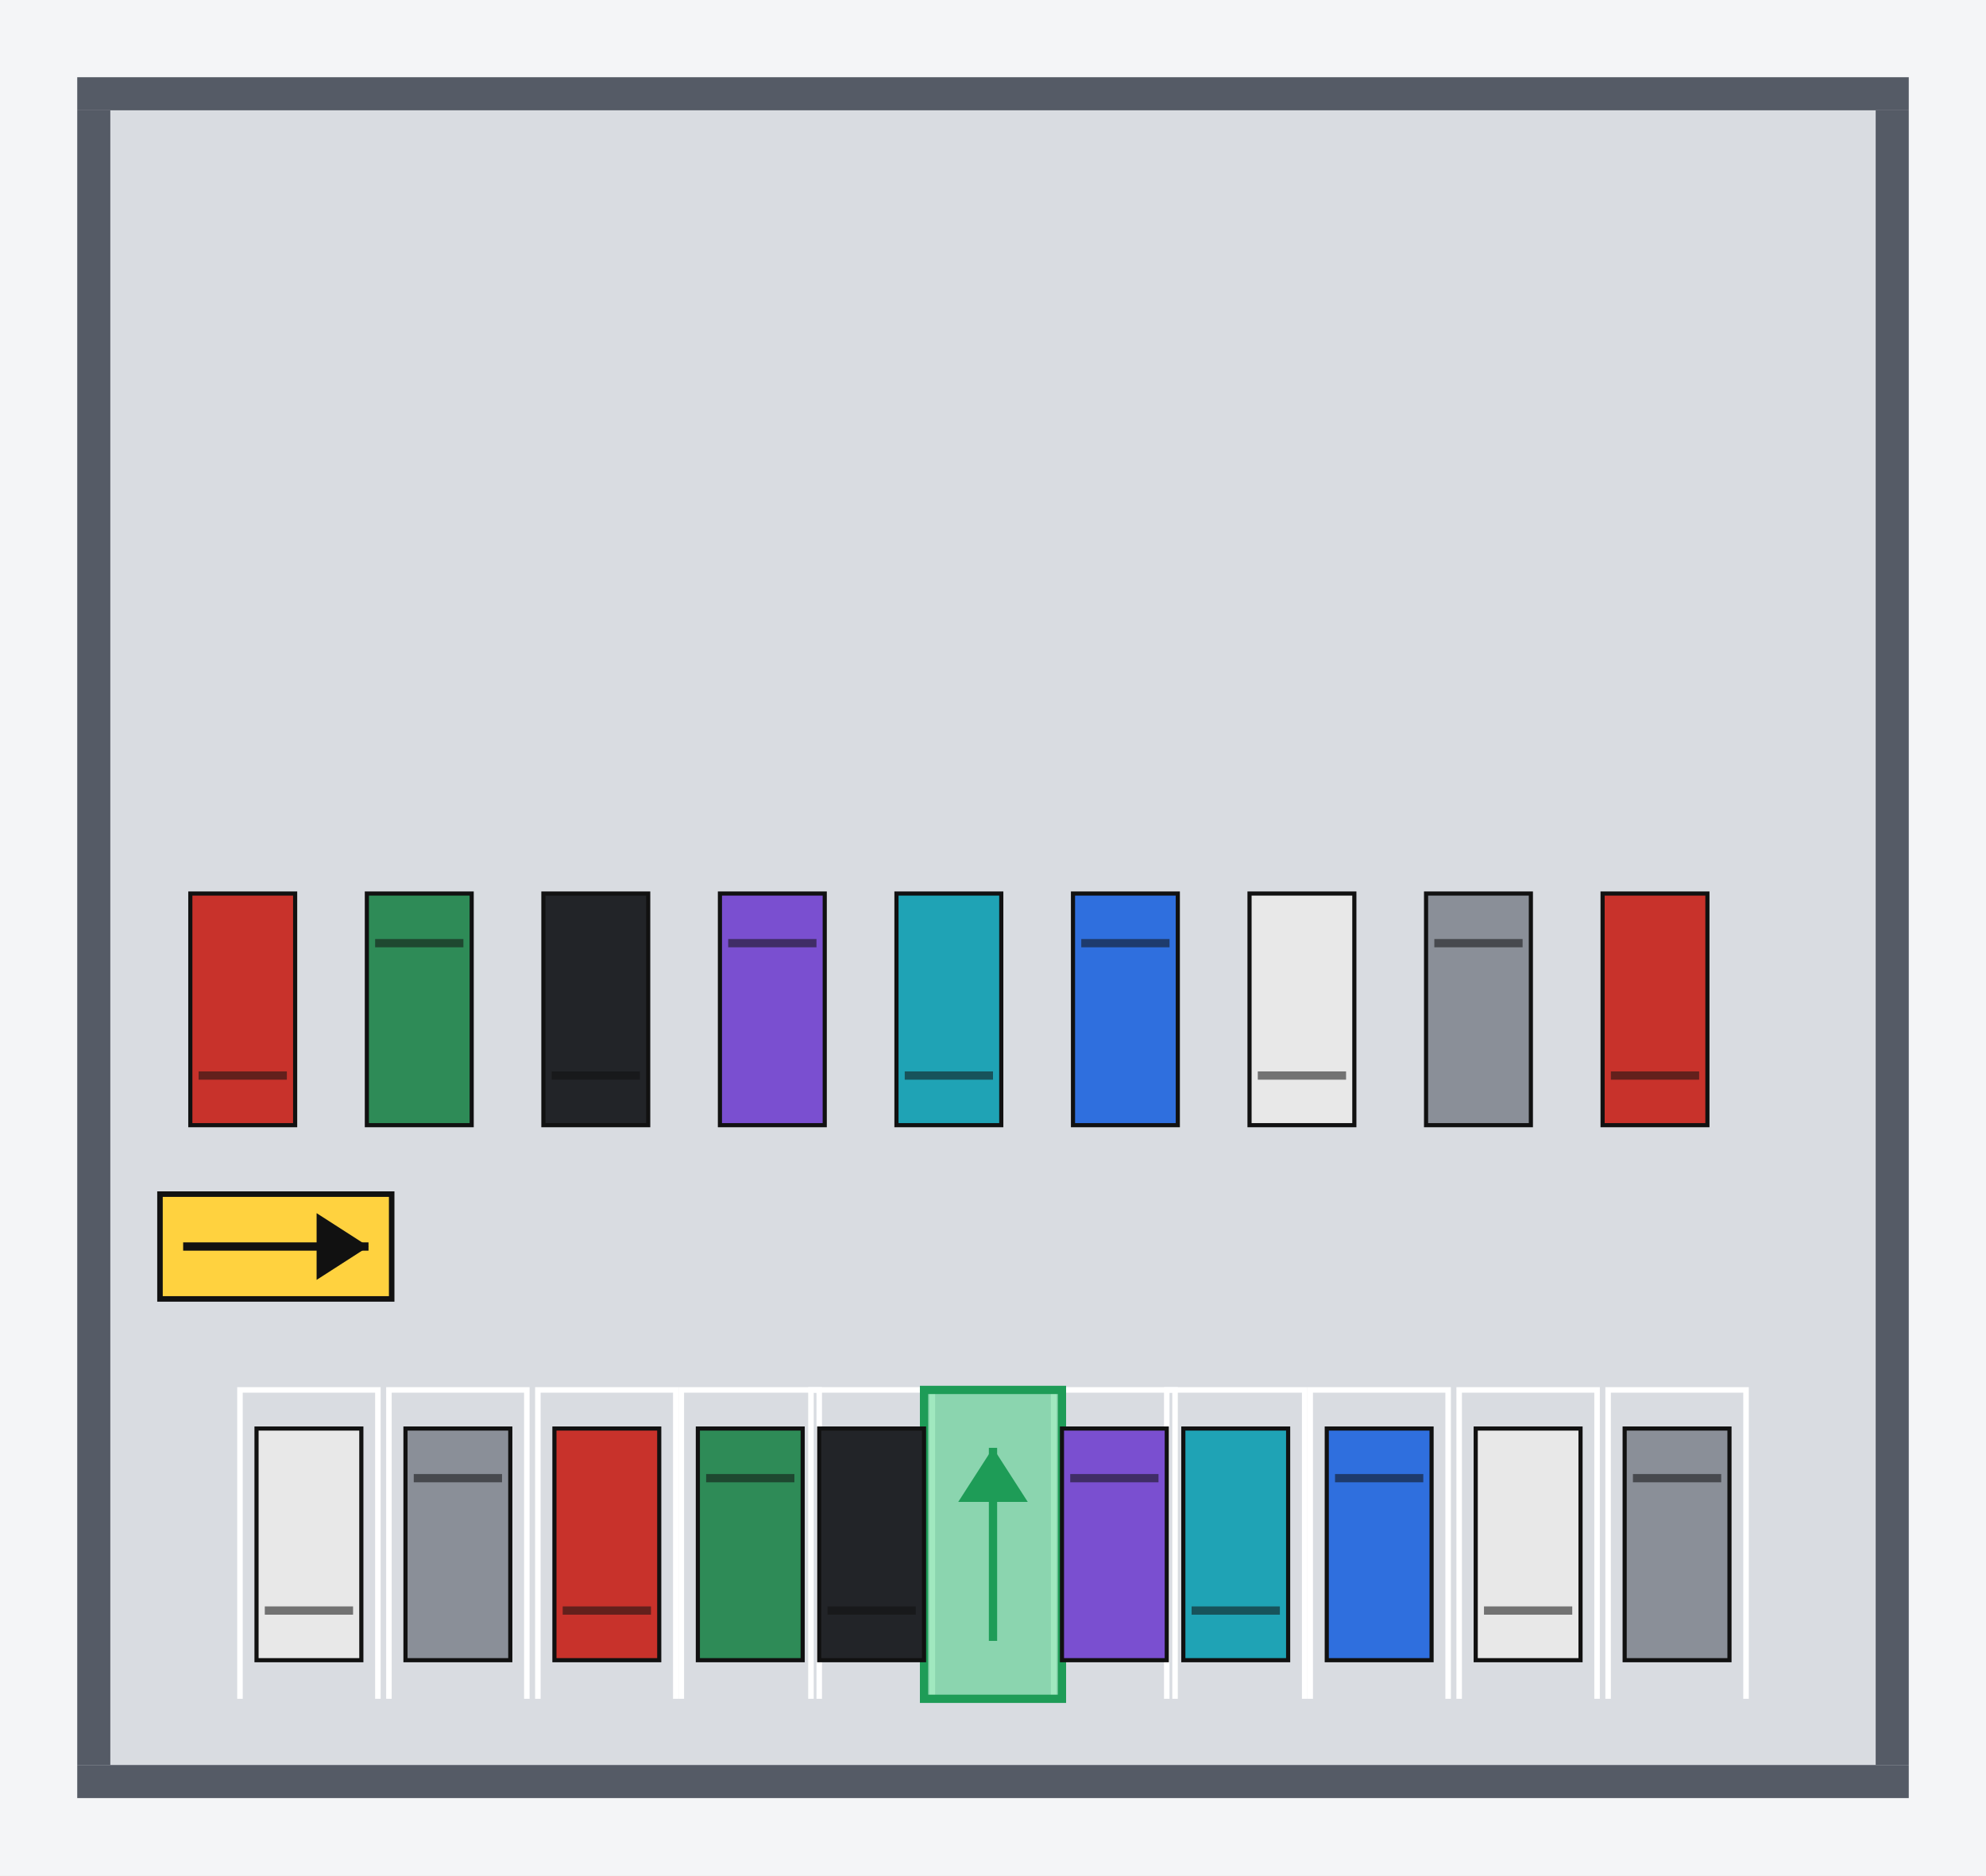
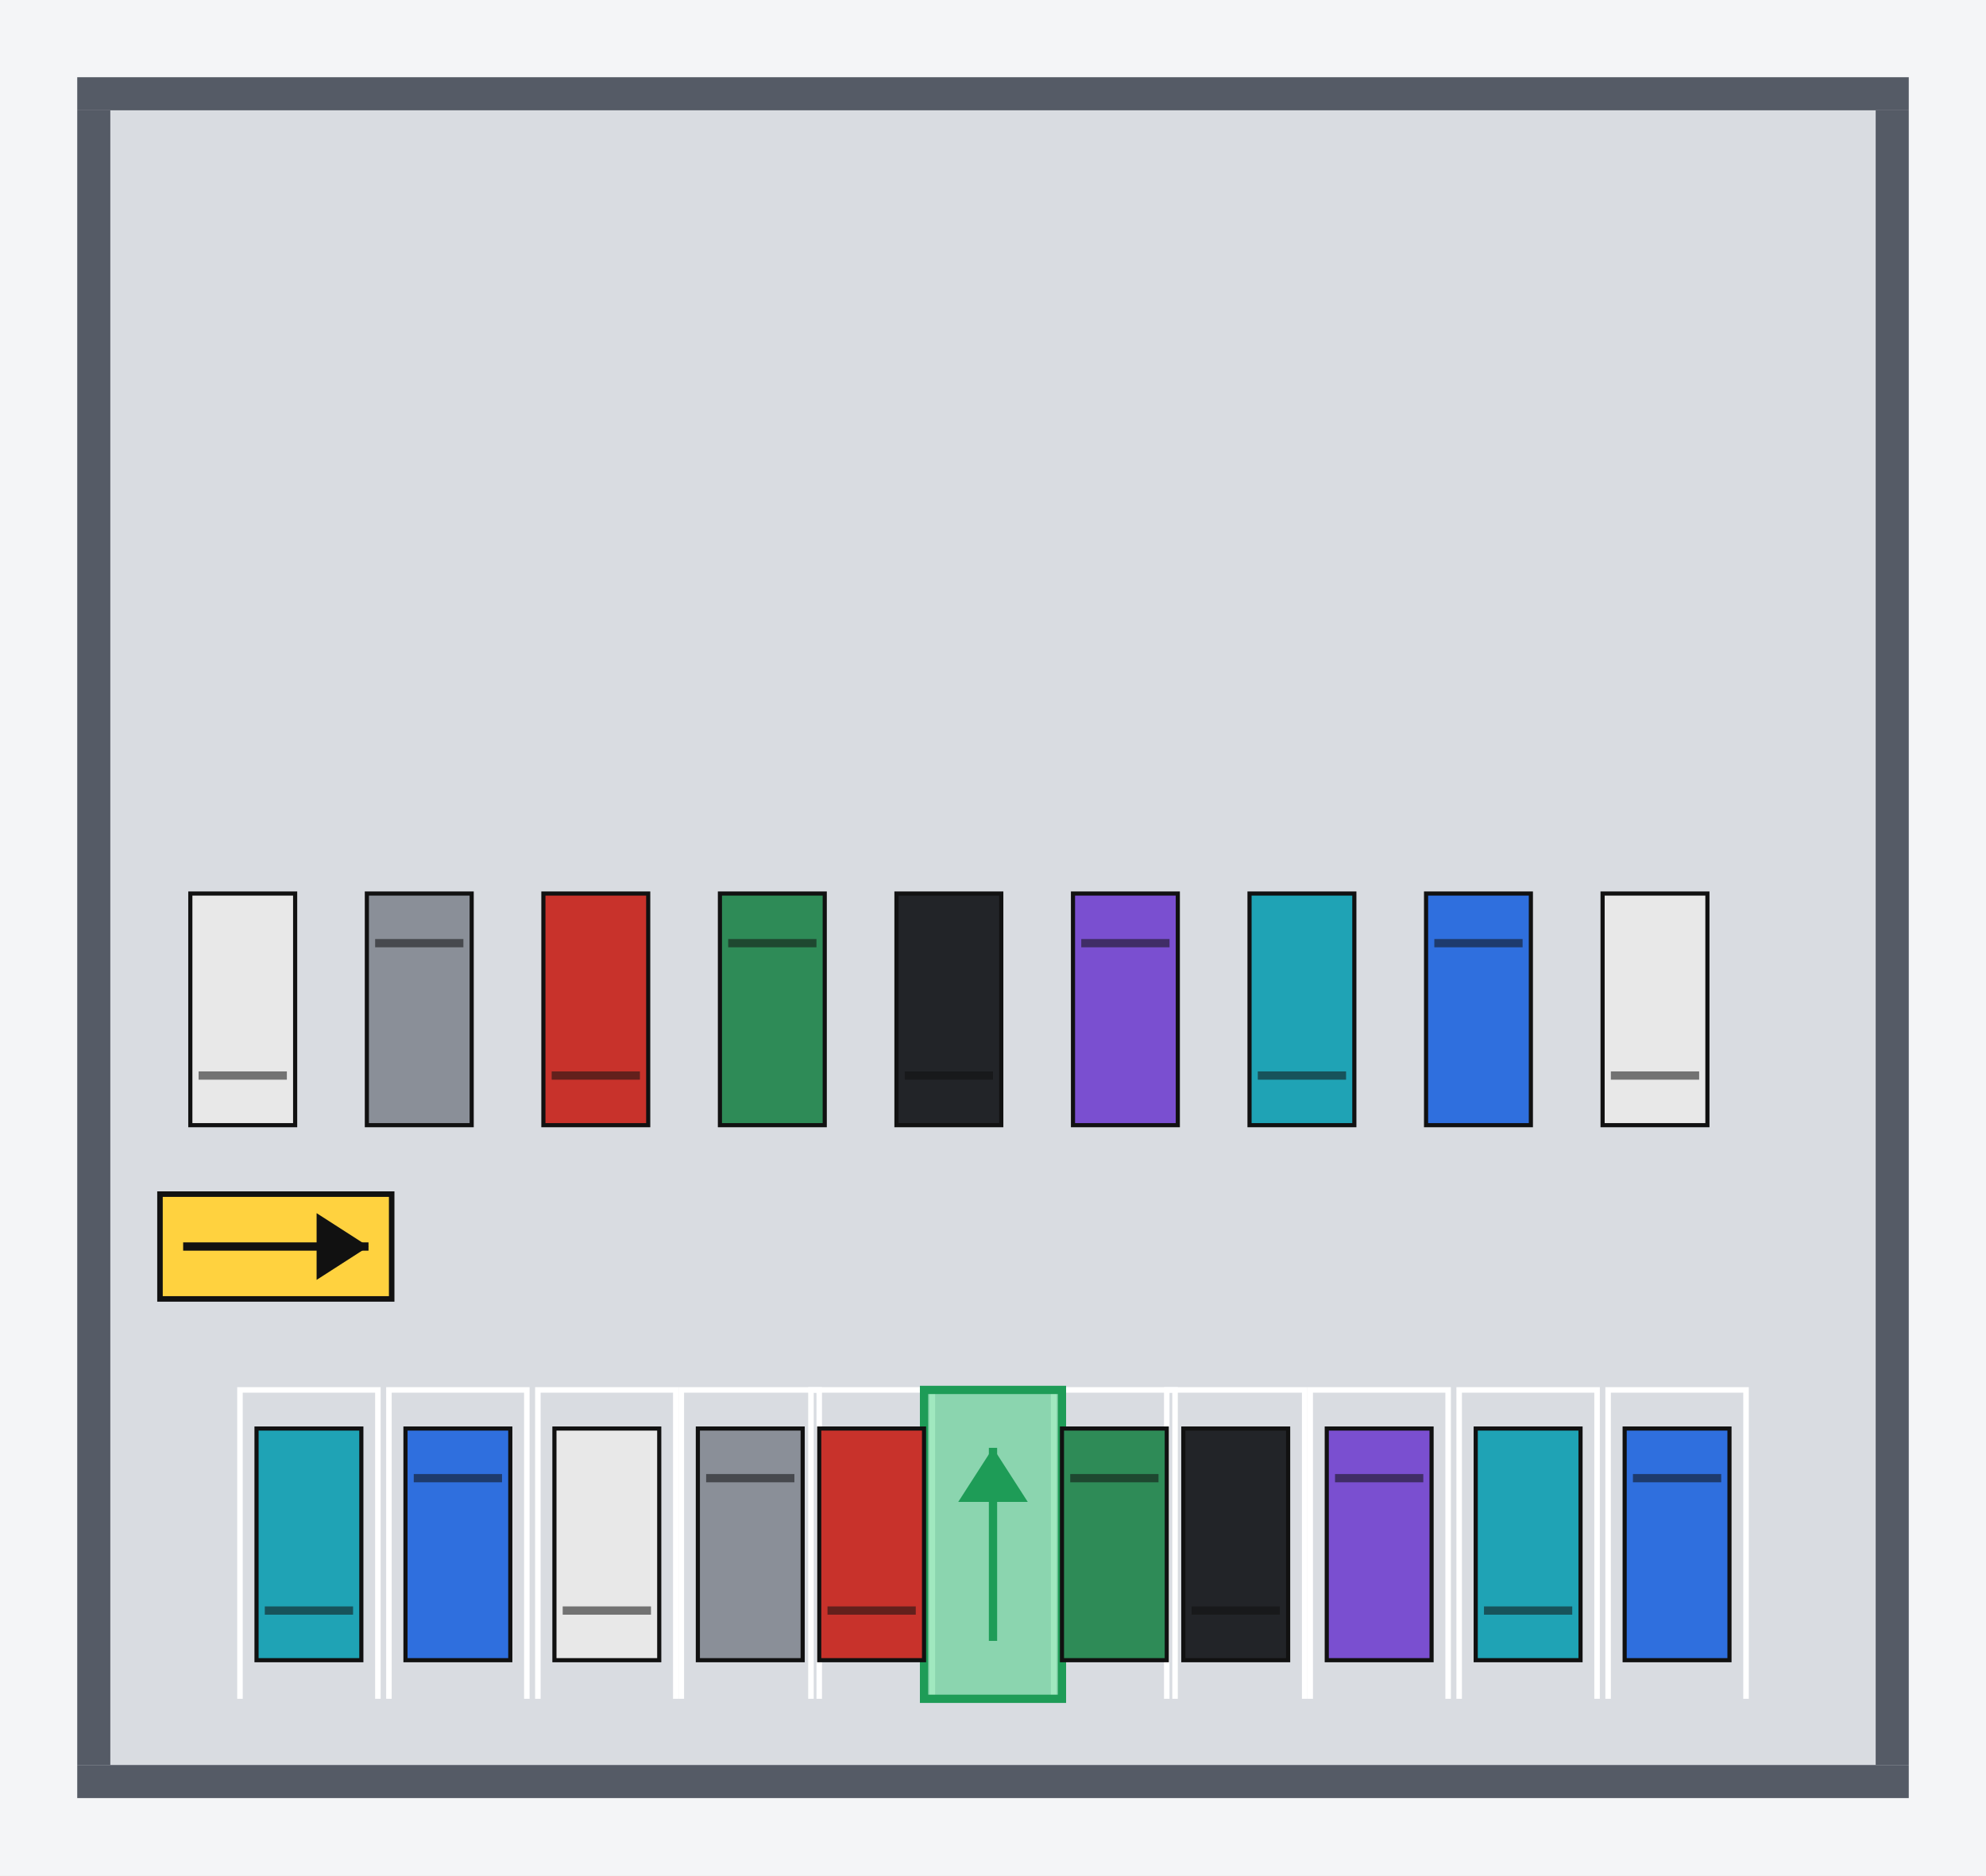
<svg xmlns="http://www.w3.org/2000/svg" viewBox="-360 -340 720 680" width="720" height="680" role="img" aria-label="Squeeze Play">
  <style>.bg{fill:#f4f5f7}.floor{fill:#d9dce1}.bay{fill:none;stroke:#fff;stroke-width:2}.target{fill:rgba(46,204,113,.45);stroke:#1e9c57;stroke-width:3}.targetarrow{fill:none;stroke:#1e9c57;stroke-width:3}.targetarrowf{fill:#1e9c57}.car{stroke:#111;stroke-width:1.5}.glass{stroke:#111;stroke-width:3;opacity:.55}.wall{fill:#555b66}.pillar{fill:#2b2f36}.cone{fill:#ff8a1f;stroke:#b3540a;stroke-width:1.5}.start{fill:#ffd23f;stroke:#111;stroke-width:2}.startarrow{fill:none;stroke:#111;stroke-width:3}.startarrowf{fill:#111}.ramp{fill:#b7c4d9;stroke:#5b7aa6;stroke-width:2}.roadarrow{fill:none;stroke:#fff;stroke-width:3}.roadarrowf{fill:#fff}.ramparrow{fill:none;stroke:#2d4a73;stroke-width:3}.ramparrowf{fill:#2d4a73}.label{font:12px sans-serif;fill:#1b2a41}</style>
  <rect class="bg" x="-360" y="-340" width="720" height="680" />
  <polygon class="floor" points="320,300 320,-300 -320,-300 -320,300" />
  <polyline class="bay" points="-223,276 -223,164 -273,164 -273,276" />
  <polyline class="bay" points="-169,276 -169,164 -219,164 -219,276" />
  <polyline class="bay" points="-115,276 -115,164 -165,164 -165,276" />
  <polyline class="bay" points="-63,276 -63,164 -113,164 -113,276" />
  <polyline class="bay" points="-22,276 -22,164 -66,164 -66,276" />
  <polyline class="bay" points="22,276 22,164 -22,164 -22,276" />
  <polyline class="bay" points="66,276 66,164 22,164 22,276" />
  <polyline class="bay" points="113,276 113,164 63,164 63,276" />
  <polyline class="bay" points="165,276 165,164 115,164 115,276" />
  <polyline class="bay" points="219,276 219,164 169,164 169,276" />
  <polyline class="bay" points="273,276 273,164 223,164 223,276" />
  <polygon class="target" points="-25,164 -25,276 25,276 25,164" />
  <polyline class="targetarrow" points="0,255 0,185" />
  <polygon class="targetarrowf" points="0,185 12.6,204.6 -12.6,204.6" />
  <polygon class="wall" points="332,312 332,300 -332,300 -332,312" />
  <polygon class="wall" points="332,-300 332,-312 -332,-312 -332,-300" />
  <polygon class="wall" points="332,300 332,-300 320,-300 320,300" />
  <polygon class="wall" points="-320,300 -320,-300 -332,-300 -332,300" />
-   <polygon class="car" fill="#e8e8e8" points="-229,262 -229,178 -267,178 -267,262" />
+   <polygon class="car" fill="#1fa3b5" points="-229,262 -229,178 -267,178 -267,262" />
  <polyline class="glass" points="-264,244 -232,244" />
-   <polygon class="car" fill="#8a8f98" points="-213,178 -213,262 -175,262 -175,178" />
+   <polygon class="car" fill="#2f6fde" points="-213,178 -213,262 -175,262 -175,178" />
  <polyline class="glass" points="-178,196 -210,196" />
-   <polygon class="car" fill="#c8322b" points="-121,262 -121,178 -159,178 -159,262" />
+   <polygon class="car" fill="#e8e8e8" points="-121,262 -121,178 -159,178 -159,262" />
  <polyline class="glass" points="-156,244 -124,244" />
-   <polygon class="car" fill="#2e8b57" points="-107,178 -107,262 -69,262 -69,178" />
+   <polygon class="car" fill="#8a8f98" points="-107,178 -107,262 -69,262 -69,178" />
  <polyline class="glass" points="-72,196 -104,196" />
-   <polygon class="car" fill="#222428" points="-25,262 -25,178 -63,178 -63,262" />
+   <polygon class="car" fill="#c8322b" points="-25,262 -25,178 -63,178 -63,262" />
  <polyline class="glass" points="-60,244 -28,244" />
-   <polygon class="car" fill="#7a4fd0" points="25,178 25,262 63,262 63,178" />
+   <polygon class="car" fill="#2e8b57" points="25,178 25,262 63,262 63,178" />
  <polyline class="glass" points="60,196 28,196" />
-   <polygon class="car" fill="#1fa3b5" points="107,262 107,178 69,178 69,262" />
+   <polygon class="car" fill="#222428" points="107,262 107,178 69,178 69,262" />
  <polyline class="glass" points="72,244 104,244" />
-   <polygon class="car" fill="#2f6fde" points="121,178 121,262 159,262 159,178" />
+   <polygon class="car" fill="#7a4fd0" points="121,178 121,262 159,262 159,178" />
  <polyline class="glass" points="156,196 124,196" />
-   <polygon class="car" fill="#e8e8e8" points="213,262 213,178 175,178 175,262" />
+   <polygon class="car" fill="#1fa3b5" points="213,262 213,178 175,178 175,262" />
  <polyline class="glass" points="178,244 210,244" />
-   <polygon class="car" fill="#8a8f98" points="229,178 229,262 267,262 267,178" />
+   <polygon class="car" fill="#2f6fde" points="229,178 229,262 267,262 267,178" />
  <polyline class="glass" points="264,196 232,196" />
-   <polygon class="car" fill="#c8322b" points="-253,68 -253,-16 -291,-16 -291,68" />
+   <polygon class="car" fill="#e8e8e8" points="-253,68 -253,-16 -291,-16 -291,68" />
  <polyline class="glass" points="-288,50 -256,50" />
-   <polygon class="car" fill="#2e8b57" points="-227,-16 -227,68 -189,68 -189,-16" />
+   <polygon class="car" fill="#8a8f98" points="-227,-16 -227,68 -189,68 -189,-16" />
  <polyline class="glass" points="-192,2 -224,2" />
-   <polygon class="car" fill="#222428" points="-125,68 -125,-16 -163,-16 -163,68" />
+   <polygon class="car" fill="#c8322b" points="-125,68 -125,-16 -163,-16 -163,68" />
  <polyline class="glass" points="-160,50 -128,50" />
-   <polygon class="car" fill="#7a4fd0" points="-99,-16 -99,68 -61,68 -61,-16" />
+   <polygon class="car" fill="#2e8b57" points="-99,-16 -99,68 -61,68 -61,-16" />
  <polyline class="glass" points="-64,2 -96,2" />
-   <polygon class="car" fill="#1fa3b5" points="3,68 3,-16 -35,-16 -35,68" />
+   <polygon class="car" fill="#222428" points="3,68 3,-16 -35,-16 -35,68" />
  <polyline class="glass" points="-32,50 0,50" />
-   <polygon class="car" fill="#2f6fde" points="29,-16 29,68 67,68 67,-16" />
+   <polygon class="car" fill="#7a4fd0" points="29,-16 29,68 67,68 67,-16" />
  <polyline class="glass" points="64,2 32,2" />
-   <polygon class="car" fill="#e8e8e8" points="131,68 131,-16 93,-16 93,68" />
+   <polygon class="car" fill="#1fa3b5" points="131,68 131,-16 93,-16 93,68" />
  <polyline class="glass" points="96,50 128,50" />
-   <polygon class="car" fill="#8a8f98" points="157,-16 157,68 195,68 195,-16" />
+   <polygon class="car" fill="#2f6fde" points="157,-16 157,68 195,68 195,-16" />
  <polyline class="glass" points="192,2 160,2" />
-   <polygon class="car" fill="#c8322b" points="259,68 259,-16 221,-16 221,68" />
+   <polygon class="car" fill="#e8e8e8" points="259,68 259,-16 221,-16 221,68" />
  <polyline class="glass" points="224,50 256,50" />
  <polygon class="start" points="-218,93 -302,93 -302,131 -218,131" />
  <polyline class="startarrow" points="-293.6,112 -226.4,112" />
  <polygon class="startarrowf" points="-226.4,112 -245.22,124.1 -245.22,99.9" />
</svg>
